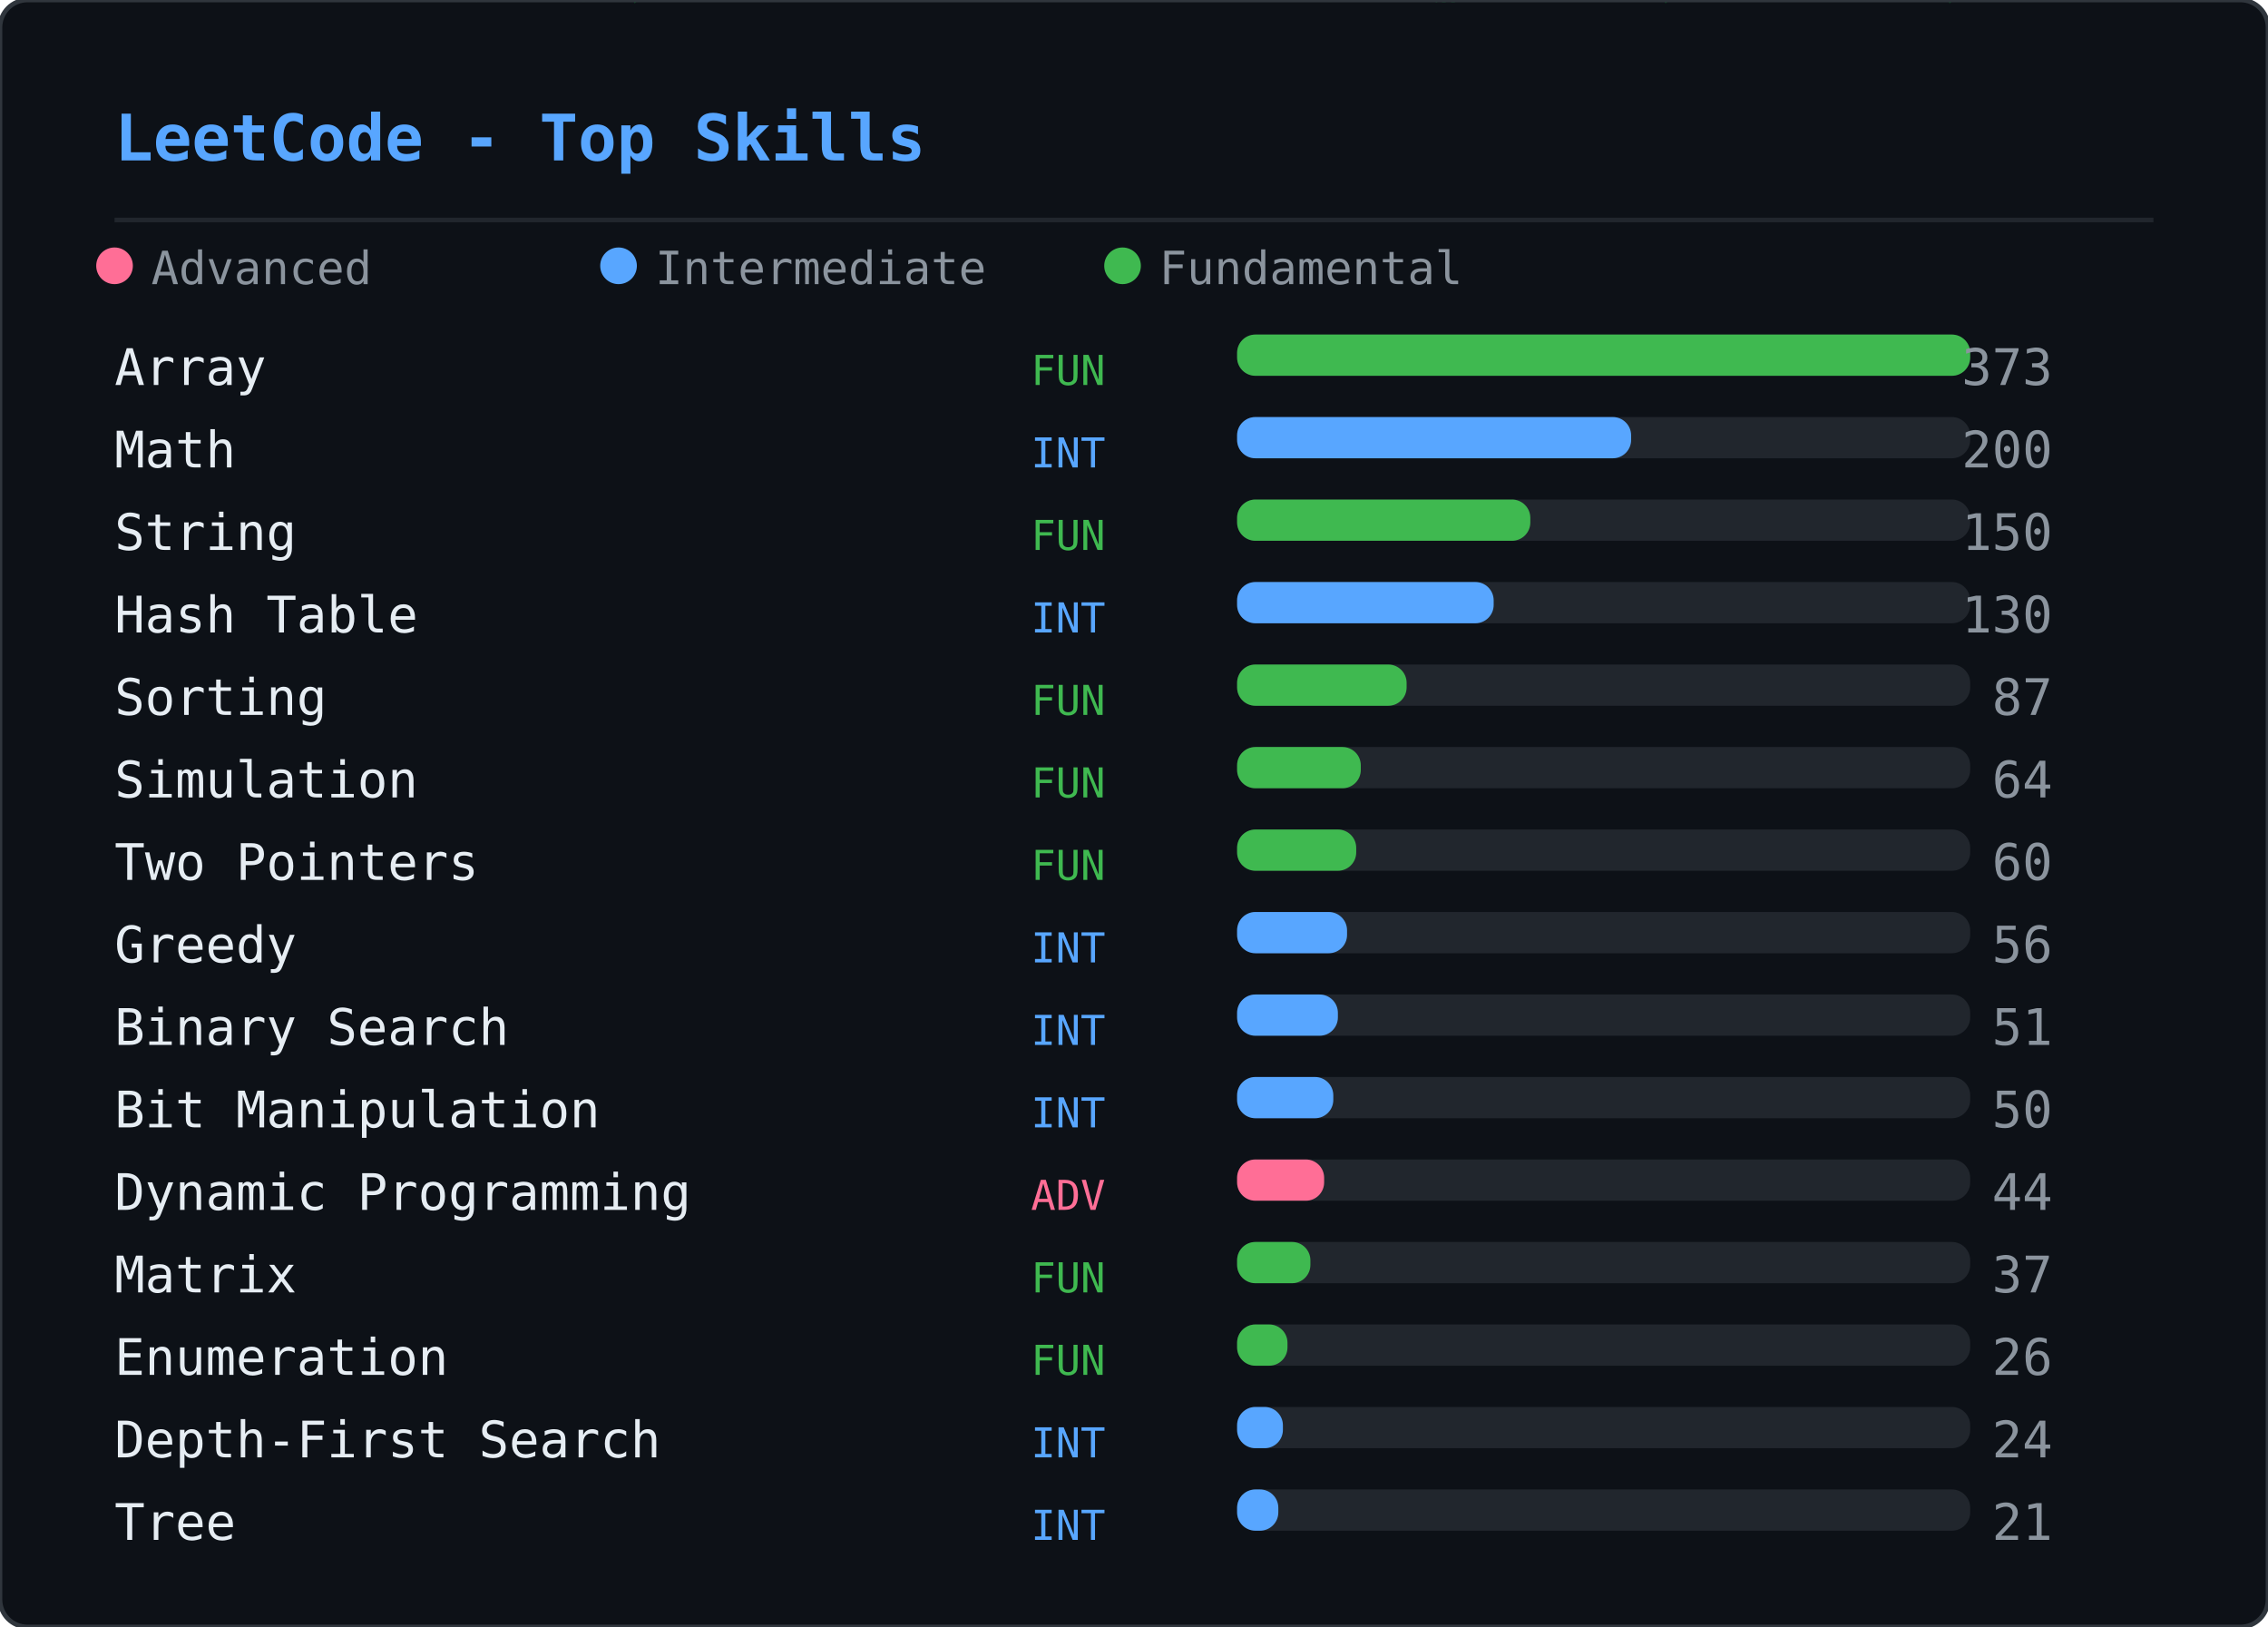
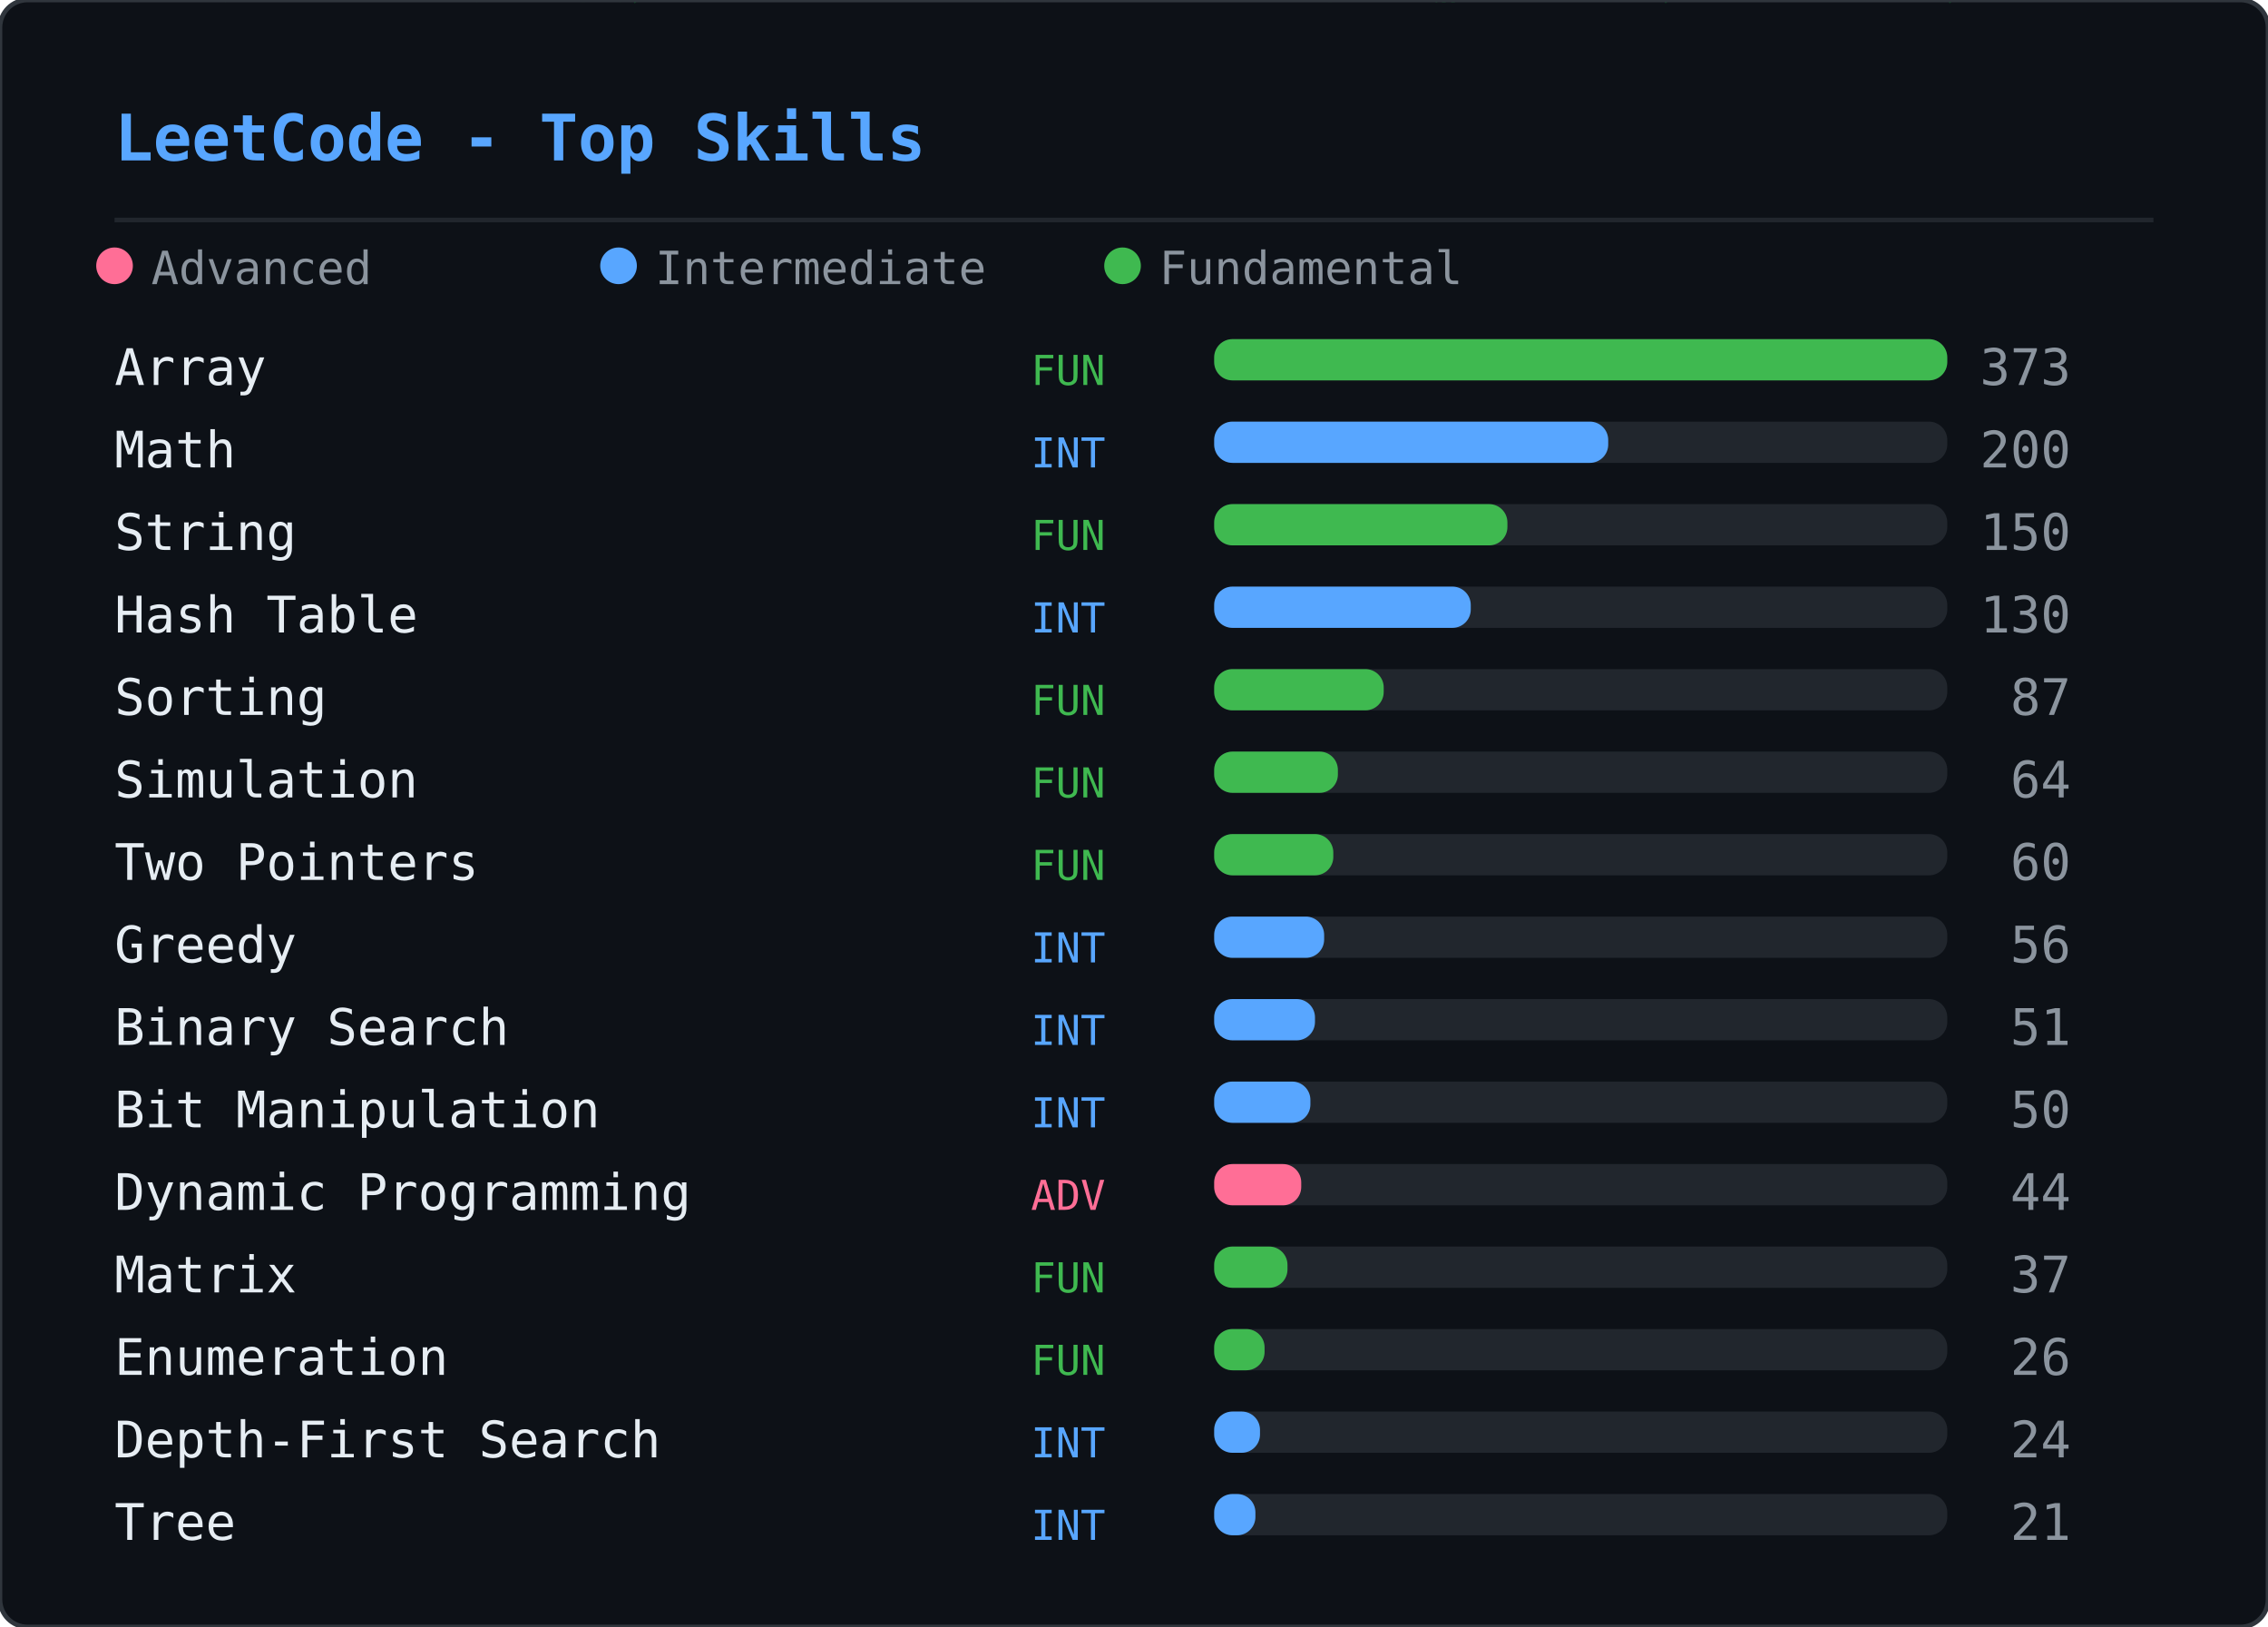
<svg xmlns="http://www.w3.org/2000/svg" width="495" height="355" viewBox="0 0 495 355">
  <defs>
    <clipPath id="lcsk-clip">
      <rect width="495" height="355" rx="6" />
    </clipPath>
  </defs>
  <rect width="495" height="355" rx="6" fill="#0d1117" />
  <g clip-path="url(#lcsk-clip)">
    <g opacity="0.22">
      <style>@keyframes lcsk0{from{transform:translateY(-60px)}to{transform:translateY(369px)}}@keyframes lcsk1{from{transform:translateY(-46px)}to{transform:translateY(369px)}}@keyframes lcsk2{from{transform:translateY(-46px)}to{transform:translateY(369px)}}@keyframes lcsk3{from{transform:translateY(-46px)}to{transform:translateY(369px)}}@keyframes lcsk4{from{transform:translateY(-46px)}to{transform:translateY(369px)}}@keyframes lcsk5{from{transform:translateY(-46px)}to{transform:translateY(369px)}}@keyframes lcsk6{from{transform:translateY(-46px)}to{transform:translateY(369px)}}@keyframes lcsk7{from{transform:translateY(-46px)}to{transform:translateY(369px)}}@keyframes lcsk8{from{transform:translateY(-46px)}to{transform:translateY(369px)}}@keyframes lcsk9{from{transform:translateY(-46px)}to{transform:translateY(369px)}}@keyframes lcsk10{from{transform:translateY(-46px)}to{transform:translateY(369px)}}@keyframes lcsk11{from{transform:translateY(-46px)}to{transform:translateY(369px)}}@keyframes lcsk12{from{transform:translateY(-46px)}to{transform:translateY(369px)}}@keyframes lcsk13{from{transform:translateY(-46px)}to{transform:translateY(369px)}}@keyframes lcsk14{from{transform:translateY(-46px)}to{transform:translateY(369px)}}@keyframes lcsk15{from{transform:translateY(-46px)}to{transform:translateY(369px)}}@keyframes lcsk16{from{transform:translateY(-46px)}to{transform:translateY(369px)}}@keyframes lcsk17{from{transform:translateY(-46px)}to{transform:translateY(369px)}}@keyframes lcsk18{from{transform:translateY(-46px)}to{transform:translateY(369px)}}@keyframes lcsk19{from{transform:translateY(-46px)}to{transform:translateY(369px)}}@keyframes lcsk20{from{transform:translateY(-46px)}to{transform:translateY(369px)}}@keyframes lcsk21{from{transform:translateY(-46px)}to{transform:translateY(369px)}}@keyframes lcsk22{from{transform:translateY(-46px)}to{transform:translateY(369px)}}@keyframes lcsk23{from{transform:translateY(-46px)}to{transform:translateY(369px)}}@keyframes lcsk24{from{transform:translateY(-46px)}to{transform:translateY(369px)}}@keyframes lcsk25{from{transform:translateY(-46px)}to{transform:translateY(369px)}}@keyframes lcsk26{from{transform:translateY(-46px)}to{transform:translateY(369px)}}@keyframes lcsk27{from{transform:translateY(-46px)}to{transform:translateY(369px)}}@keyframes lcsk28{from{transform:translateY(-46px)}to{transform:translateY(369px)}}@keyframes lcsk29{from{transform:translateY(-46px)}to{transform:translateY(369px)}}@keyframes lcsk30{from{transform:translateY(-46px)}to{transform:translateY(369px)}}@keyframes lcsk31{from{transform:translateY(-46px)}to{transform:translateY(369px)}}@keyframes lcsk32{from{transform:translateY(-46px)}to{transform:translateY(369px)}}@keyframes lcsk33{from{transform:translateY(-46px)}to{transform:translateY(369px)}}@keyframes lcsk34{from{transform:translateY(-46px)}to{transform:translateY(369px)}}@keyframes lcsk35{from{transform:translateY(-46px)}to{transform:translateY(369px)}}@keyframes lcsk36{from{transform:translateY(-46px)}to{transform:translateY(369px)}}@keyframes lcsk37{from{transform:translateY(-46px)}to{transform:translateY(369px)}}</style>
      <g style="animation:lcsk0 2.77s linear infinite;animation-delay:-0.65s">
        <text x="362" y="0" font-family="monospace" font-size="12" fill="#00ff41">ﾀ</text>
        <text x="362" y="-14" font-family="monospace" font-size="12" fill="#00ff41" opacity="0.80">ｫ</text>
        <text x="362" y="-28" font-family="monospace" font-size="12" fill="#00ff41" opacity="0.60">ﾐ</text>
        <text x="362" y="-42" font-family="monospace" font-size="12" fill="#00ff41" opacity="0.40">ﾗ</text>
        <text x="362" y="-56" font-family="monospace" font-size="12" fill="#00ff41" opacity="0.20">ﾊ</text>
      </g>
      <g style="animation:lcsk1 3.03s linear infinite;animation-delay:-0.19s">
        <text x="423" y="0" font-family="monospace" font-size="12" fill="#00ff41">8</text>
        <text x="423" y="-14" font-family="monospace" font-size="12" fill="#00ff41" opacity="0.75">ﾂ</text>
        <text x="423" y="-28" font-family="monospace" font-size="12" fill="#00ff41" opacity="0.50">ｩ</text>
        <text x="423" y="-42" font-family="monospace" font-size="12" fill="#00ff41" opacity="0.25">ﾆ</text>
      </g>
      <g style="animation:lcsk2 2.60s linear infinite;animation-delay:-1.40s">
        <text x="217" y="0" font-family="monospace" font-size="12" fill="#00ff41">ﾇ</text>
        <text x="217" y="-14" font-family="monospace" font-size="12" fill="#00ff41" opacity="0.75">ｴ</text>
        <text x="217" y="-28" font-family="monospace" font-size="12" fill="#00ff41" opacity="0.50">ﾜ</text>
        <text x="217" y="-42" font-family="monospace" font-size="12" fill="#00ff41" opacity="0.25">ｲ</text>
      </g>
      <g style="animation:lcsk3 2.14s linear infinite;animation-delay:-0.61s">
        <text x="14" y="0" font-family="monospace" font-size="12" fill="#00ff41">3</text>
        <text x="14" y="-14" font-family="monospace" font-size="12" fill="#00ff41" opacity="0.75">ﾙ</text>
        <text x="14" y="-28" font-family="monospace" font-size="12" fill="#00ff41" opacity="0.50">ｽ</text>
        <text x="14" y="-42" font-family="monospace" font-size="12" fill="#00ff41" opacity="0.25">ｭ</text>
      </g>
      <g style="animation:lcsk4 1.54s linear infinite;animation-delay:-0.37s">
        <text x="47" y="0" font-family="monospace" font-size="12" fill="#00ff41">ｳ</text>
        <text x="47" y="-14" font-family="monospace" font-size="12" fill="#00ff41" opacity="0.75">ｧ</text>
        <text x="47" y="-28" font-family="monospace" font-size="12" fill="#00ff41" opacity="0.50">0</text>
        <text x="47" y="-42" font-family="monospace" font-size="12" fill="#00ff41" opacity="0.25">ﾔ</text>
      </g>
      <g style="animation:lcsk5 2.11s linear infinite;animation-delay:-0.39s">
        <text x="173" y="0" font-family="monospace" font-size="12" fill="#00ff41">ﾐ</text>
        <text x="173" y="-14" font-family="monospace" font-size="12" fill="#00ff41" opacity="0.75">ｸ</text>
        <text x="173" y="-28" font-family="monospace" font-size="12" fill="#00ff41" opacity="0.50">9</text>
        <text x="173" y="-42" font-family="monospace" font-size="12" fill="#00ff41" opacity="0.25">ｺ</text>
      </g>
      <g style="animation:lcsk6 2.92s linear infinite;animation-delay:-1.77s">
        <text x="287" y="0" font-family="monospace" font-size="12" fill="#00ff41">ｲ</text>
        <text x="287" y="-14" font-family="monospace" font-size="12" fill="#00ff41" opacity="0.75">ﾓ</text>
        <text x="287" y="-28" font-family="monospace" font-size="12" fill="#00ff41" opacity="0.50">ﾘ</text>
        <text x="287" y="-42" font-family="monospace" font-size="12" fill="#00ff41" opacity="0.25">ｴ</text>
      </g>
      <g style="animation:lcsk7 2.03s linear infinite;animation-delay:-0.61s">
        <text x="385" y="0" font-family="monospace" font-size="12" fill="#00ff41">ﾇ</text>
        <text x="385" y="-14" font-family="monospace" font-size="12" fill="#00ff41" opacity="0.75">ﾜ</text>
        <text x="385" y="-28" font-family="monospace" font-size="12" fill="#00ff41" opacity="0.50">ｺ</text>
        <text x="385" y="-42" font-family="monospace" font-size="12" fill="#00ff41" opacity="0.25">ﾙ</text>
      </g>
      <g style="animation:lcsk8 2.02s linear infinite;animation-delay:-1.54s">
        <text x="125" y="0" font-family="monospace" font-size="12" fill="#00ff41">ｺ</text>
        <text x="125" y="-14" font-family="monospace" font-size="12" fill="#00ff41" opacity="0.75">ｴ</text>
        <text x="125" y="-28" font-family="monospace" font-size="12" fill="#00ff41" opacity="0.50">ｨ</text>
        <text x="125" y="-42" font-family="monospace" font-size="12" fill="#00ff41" opacity="0.25">ｧ</text>
      </g>
      <g style="animation:lcsk9 2.15s linear infinite;animation-delay:-1.54s">
        <text x="463" y="0" font-family="monospace" font-size="12" fill="#00ff41">ﾅ</text>
        <text x="463" y="-14" font-family="monospace" font-size="12" fill="#00ff41" opacity="0.75">ﾂ</text>
        <text x="463" y="-28" font-family="monospace" font-size="12" fill="#00ff41" opacity="0.50">ﾗ</text>
        <text x="463" y="-42" font-family="monospace" font-size="12" fill="#00ff41" opacity="0.25">ｭ</text>
      </g>
      <g style="animation:lcsk10 2.43s linear infinite;animation-delay:-1.73s">
        <text x="269" y="0" font-family="monospace" font-size="12" fill="#00ff41">ﾖ</text>
        <text x="269" y="-14" font-family="monospace" font-size="12" fill="#00ff41" opacity="0.75">ｾ</text>
        <text x="269" y="-28" font-family="monospace" font-size="12" fill="#00ff41" opacity="0.50">ﾔ</text>
        <text x="269" y="-42" font-family="monospace" font-size="12" fill="#00ff41" opacity="0.25">ｹ</text>
      </g>
      <g style="animation:lcsk11 1.86s linear infinite;animation-delay:-0.47s">
        <text x="358" y="0" font-family="monospace" font-size="12" fill="#00ff41">ﾒ</text>
        <text x="358" y="-14" font-family="monospace" font-size="12" fill="#00ff41" opacity="0.75">ﾔ</text>
        <text x="358" y="-28" font-family="monospace" font-size="12" fill="#00ff41" opacity="0.50">ﾈ</text>
        <text x="358" y="-42" font-family="monospace" font-size="12" fill="#00ff41" opacity="0.25">ﾘ</text>
      </g>
      <g style="animation:lcsk12 2.24s linear infinite;animation-delay:-0.87s">
        <text x="407" y="0" font-family="monospace" font-size="12" fill="#00ff41">ﾆ</text>
        <text x="407" y="-14" font-family="monospace" font-size="12" fill="#00ff41" opacity="0.75">ﾇ</text>
        <text x="407" y="-28" font-family="monospace" font-size="12" fill="#00ff41" opacity="0.50">ﾃ</text>
        <text x="407" y="-42" font-family="monospace" font-size="12" fill="#00ff41" opacity="0.25">ｻ</text>
      </g>
      <g style="animation:lcsk13 2.06s linear infinite;animation-delay:-1.41s">
        <text x="255" y="0" font-family="monospace" font-size="12" fill="#00ff41">8</text>
        <text x="255" y="-14" font-family="monospace" font-size="12" fill="#00ff41" opacity="0.75">ﾁ</text>
        <text x="255" y="-28" font-family="monospace" font-size="12" fill="#00ff41" opacity="0.50">ﾃ</text>
        <text x="255" y="-42" font-family="monospace" font-size="12" fill="#00ff41" opacity="0.25">ｷ</text>
      </g>
      <g style="animation:lcsk14 3.19s linear infinite;animation-delay:-1.36s">
        <text x="145" y="0" font-family="monospace" font-size="12" fill="#00ff41">ﾁ</text>
        <text x="145" y="-14" font-family="monospace" font-size="12" fill="#00ff41" opacity="0.75">ﾚ</text>
        <text x="145" y="-28" font-family="monospace" font-size="12" fill="#00ff41" opacity="0.50">ﾙ</text>
        <text x="145" y="-42" font-family="monospace" font-size="12" fill="#00ff41" opacity="0.25">ｦ</text>
      </g>
      <g style="animation:lcsk15 1.85s linear infinite;animation-delay:-1.22s">
        <text x="85" y="0" font-family="monospace" font-size="12" fill="#00ff41">ｴ</text>
        <text x="85" y="-14" font-family="monospace" font-size="12" fill="#00ff41" opacity="0.75">ｽ</text>
        <text x="85" y="-28" font-family="monospace" font-size="12" fill="#00ff41" opacity="0.50">3</text>
        <text x="85" y="-42" font-family="monospace" font-size="12" fill="#00ff41" opacity="0.25">ﾒ</text>
      </g>
      <g style="animation:lcsk16 2.55s linear infinite;animation-delay:-1.41s">
        <text x="136" y="0" font-family="monospace" font-size="12" fill="#00ff41">ﾅ</text>
        <text x="136" y="-14" font-family="monospace" font-size="12" fill="#00ff41" opacity="0.75">ｧ</text>
        <text x="136" y="-28" font-family="monospace" font-size="12" fill="#00ff41" opacity="0.50">ﾜ</text>
        <text x="136" y="-42" font-family="monospace" font-size="12" fill="#00ff41" opacity="0.25">ﾋ</text>
      </g>
      <g style="animation:lcsk17 2.36s linear infinite;animation-delay:-0.37s">
        <text x="100" y="0" font-family="monospace" font-size="12" fill="#00ff41">5</text>
        <text x="100" y="-14" font-family="monospace" font-size="12" fill="#00ff41" opacity="0.75">ﾌ</text>
        <text x="100" y="-28" font-family="monospace" font-size="12" fill="#00ff41" opacity="0.50">ﾄ</text>
        <text x="100" y="-42" font-family="monospace" font-size="12" fill="#00ff41" opacity="0.25">1</text>
      </g>
      <g style="animation:lcsk18 1.92s linear infinite;animation-delay:-0.21s">
        <text x="276" y="0" font-family="monospace" font-size="12" fill="#00ff41">ﾇ</text>
        <text x="276" y="-14" font-family="monospace" font-size="12" fill="#00ff41" opacity="0.75">ﾅ</text>
        <text x="276" y="-28" font-family="monospace" font-size="12" fill="#00ff41" opacity="0.50">ﾉ</text>
        <text x="276" y="-42" font-family="monospace" font-size="12" fill="#00ff41" opacity="0.25">ﾃ</text>
      </g>
      <g style="animation:lcsk19 2.31s linear infinite;animation-delay:-0.79s">
        <text x="167" y="0" font-family="monospace" font-size="12" fill="#00ff41">6</text>
        <text x="167" y="-14" font-family="monospace" font-size="12" fill="#00ff41" opacity="0.75">ﾆ</text>
        <text x="167" y="-28" font-family="monospace" font-size="12" fill="#00ff41" opacity="0.50">3</text>
        <text x="167" y="-42" font-family="monospace" font-size="12" fill="#00ff41" opacity="0.25">ﾚ</text>
      </g>
      <g style="animation:lcsk20 2.45s linear infinite;animation-delay:-1.95s">
        <text x="21" y="0" font-family="monospace" font-size="12" fill="#00ff41">ﾕ</text>
        <text x="21" y="-14" font-family="monospace" font-size="12" fill="#00ff41" opacity="0.75">ｨ</text>
        <text x="21" y="-28" font-family="monospace" font-size="12" fill="#00ff41" opacity="0.50">ｹ</text>
        <text x="21" y="-42" font-family="monospace" font-size="12" fill="#00ff41" opacity="0.25">ﾀ</text>
      </g>
      <g style="animation:lcsk21 1.91s linear infinite;animation-delay:-1.75s">
        <text x="102" y="0" font-family="monospace" font-size="12" fill="#00ff41">ｹ</text>
        <text x="102" y="-14" font-family="monospace" font-size="12" fill="#00ff41" opacity="0.75">ﾂ</text>
        <text x="102" y="-28" font-family="monospace" font-size="12" fill="#00ff41" opacity="0.50">ﾘ</text>
        <text x="102" y="-42" font-family="monospace" font-size="12" fill="#00ff41" opacity="0.25">ﾒ</text>
      </g>
      <g style="animation:lcsk22 2.05s linear infinite;animation-delay:-1.56s">
        <text x="155" y="0" font-family="monospace" font-size="12" fill="#00ff41">ﾄ</text>
        <text x="155" y="-14" font-family="monospace" font-size="12" fill="#00ff41" opacity="0.75">ﾅ</text>
        <text x="155" y="-28" font-family="monospace" font-size="12" fill="#00ff41" opacity="0.50">ﾕ</text>
        <text x="155" y="-42" font-family="monospace" font-size="12" fill="#00ff41" opacity="0.25">ﾙ</text>
      </g>
      <g style="animation:lcsk23 2.61s linear infinite;animation-delay:-0.75s">
        <text x="217" y="0" font-family="monospace" font-size="12" fill="#00ff41">ｳ</text>
        <text x="217" y="-14" font-family="monospace" font-size="12" fill="#00ff41" opacity="0.75">ﾋ</text>
        <text x="217" y="-28" font-family="monospace" font-size="12" fill="#00ff41" opacity="0.50">ｳ</text>
        <text x="217" y="-42" font-family="monospace" font-size="12" fill="#00ff41" opacity="0.25">3</text>
      </g>
      <g style="animation:lcsk24 2.91s linear infinite;animation-delay:-0.50s">
        <text x="64" y="0" font-family="monospace" font-size="12" fill="#00ff41">ﾎ</text>
        <text x="64" y="-14" font-family="monospace" font-size="12" fill="#00ff41" opacity="0.75">ﾋ</text>
        <text x="64" y="-28" font-family="monospace" font-size="12" fill="#00ff41" opacity="0.50">ｺ</text>
        <text x="64" y="-42" font-family="monospace" font-size="12" fill="#00ff41" opacity="0.25">ﾓ</text>
      </g>
      <g style="animation:lcsk25 3.02s linear infinite;animation-delay:-1.02s">
        <text x="137" y="0" font-family="monospace" font-size="12" fill="#00ff41">ﾀ</text>
        <text x="137" y="-14" font-family="monospace" font-size="12" fill="#00ff41" opacity="0.75">0</text>
        <text x="137" y="-28" font-family="monospace" font-size="12" fill="#00ff41" opacity="0.50">ｽ</text>
        <text x="137" y="-42" font-family="monospace" font-size="12" fill="#00ff41" opacity="0.25">ﾉ</text>
      </g>
      <g style="animation:lcsk26 2.00s linear infinite;animation-delay:-0.12s">
        <text x="424" y="0" font-family="monospace" font-size="12" fill="#00ff41">ﾀ</text>
        <text x="424" y="-14" font-family="monospace" font-size="12" fill="#00ff41" opacity="0.75">ｫ</text>
        <text x="424" y="-28" font-family="monospace" font-size="12" fill="#00ff41" opacity="0.50">ﾐ</text>
        <text x="424" y="-42" font-family="monospace" font-size="12" fill="#00ff41" opacity="0.25">5</text>
      </g>
      <g style="animation:lcsk27 2.38s linear infinite;animation-delay:-0.78s">
        <text x="314" y="0" font-family="monospace" font-size="12" fill="#00ff41">ﾈ</text>
        <text x="314" y="-14" font-family="monospace" font-size="12" fill="#00ff41" opacity="0.75">ﾘ</text>
        <text x="314" y="-28" font-family="monospace" font-size="12" fill="#00ff41" opacity="0.50">ﾉ</text>
        <text x="314" y="-42" font-family="monospace" font-size="12" fill="#00ff41" opacity="0.25">ﾄ</text>
      </g>
      <g style="animation:lcsk28 2.08s linear infinite;animation-delay:-0.29s">
        <text x="235" y="0" font-family="monospace" font-size="12" fill="#00ff41">ｿ</text>
        <text x="235" y="-14" font-family="monospace" font-size="12" fill="#00ff41" opacity="0.75">ｭ</text>
        <text x="235" y="-28" font-family="monospace" font-size="12" fill="#00ff41" opacity="0.50">ﾖ</text>
        <text x="235" y="-42" font-family="monospace" font-size="12" fill="#00ff41" opacity="0.25">ﾊ</text>
      </g>
      <g style="animation:lcsk29 3.10s linear infinite;animation-delay:-1.80s">
        <text x="311" y="0" font-family="monospace" font-size="12" fill="#00ff41">ｩ</text>
        <text x="311" y="-14" font-family="monospace" font-size="12" fill="#00ff41" opacity="0.75">ﾔ</text>
        <text x="311" y="-28" font-family="monospace" font-size="12" fill="#00ff41" opacity="0.50">ﾇ</text>
        <text x="311" y="-42" font-family="monospace" font-size="12" fill="#00ff41" opacity="0.25">ﾖ</text>
      </g>
      <g style="animation:lcsk30 3.12s linear infinite;animation-delay:-2.49s">
        <text x="230" y="0" font-family="monospace" font-size="12" fill="#00ff41">ﾑ</text>
        <text x="230" y="-14" font-family="monospace" font-size="12" fill="#00ff41" opacity="0.75">0</text>
        <text x="230" y="-28" font-family="monospace" font-size="12" fill="#00ff41" opacity="0.50">ﾌ</text>
        <text x="230" y="-42" font-family="monospace" font-size="12" fill="#00ff41" opacity="0.25">9</text>
      </g>
      <g style="animation:lcsk31 1.70s linear infinite;animation-delay:-0.25s">
        <text x="312" y="0" font-family="monospace" font-size="12" fill="#00ff41">ﾈ</text>
        <text x="312" y="-14" font-family="monospace" font-size="12" fill="#00ff41" opacity="0.75">ｺ</text>
        <text x="312" y="-28" font-family="monospace" font-size="12" fill="#00ff41" opacity="0.50">ｴ</text>
        <text x="312" y="-42" font-family="monospace" font-size="12" fill="#00ff41" opacity="0.25">0</text>
      </g>
      <g style="animation:lcsk32 2.69s linear infinite;animation-delay:-1.61s">
        <text x="124" y="0" font-family="monospace" font-size="12" fill="#00ff41">ｲ</text>
        <text x="124" y="-14" font-family="monospace" font-size="12" fill="#00ff41" opacity="0.75">ｦ</text>
        <text x="124" y="-28" font-family="monospace" font-size="12" fill="#00ff41" opacity="0.50">0</text>
        <text x="124" y="-42" font-family="monospace" font-size="12" fill="#00ff41" opacity="0.25">0</text>
      </g>
      <g style="animation:lcsk33 1.89s linear infinite;animation-delay:-1.08s">
        <text x="121" y="0" font-family="monospace" font-size="12" fill="#00ff41">ﾍ</text>
        <text x="121" y="-14" font-family="monospace" font-size="12" fill="#00ff41" opacity="0.75">ｽ</text>
        <text x="121" y="-28" font-family="monospace" font-size="12" fill="#00ff41" opacity="0.50">ｿ</text>
        <text x="121" y="-42" font-family="monospace" font-size="12" fill="#00ff41" opacity="0.25">2</text>
      </g>
      <g style="animation:lcsk34 1.57s linear infinite;animation-delay:-0.44s">
        <text x="167" y="0" font-family="monospace" font-size="12" fill="#00ff41">ﾙ</text>
        <text x="167" y="-14" font-family="monospace" font-size="12" fill="#00ff41" opacity="0.75">1</text>
        <text x="167" y="-28" font-family="monospace" font-size="12" fill="#00ff41" opacity="0.50">ｫ</text>
        <text x="167" y="-42" font-family="monospace" font-size="12" fill="#00ff41" opacity="0.25">1</text>
      </g>
      <g style="animation:lcsk35 1.79s linear infinite;animation-delay:-1.22s">
        <text x="53" y="0" font-family="monospace" font-size="12" fill="#00ff41">ﾍ</text>
        <text x="53" y="-14" font-family="monospace" font-size="12" fill="#00ff41" opacity="0.75">5</text>
        <text x="53" y="-28" font-family="monospace" font-size="12" fill="#00ff41" opacity="0.50">ﾖ</text>
        <text x="53" y="-42" font-family="monospace" font-size="12" fill="#00ff41" opacity="0.25">ｱ</text>
      </g>
      <g style="animation:lcsk36 2.71s linear infinite;animation-delay:-2.59s">
        <text x="215" y="0" font-family="monospace" font-size="12" fill="#00ff41">ﾏ</text>
        <text x="215" y="-14" font-family="monospace" font-size="12" fill="#00ff41" opacity="0.75">ｳ</text>
        <text x="215" y="-28" font-family="monospace" font-size="12" fill="#00ff41" opacity="0.50">ｱ</text>
        <text x="215" y="-42" font-family="monospace" font-size="12" fill="#00ff41" opacity="0.25">ｳ</text>
      </g>
      <g style="animation:lcsk37 2.02s linear infinite;animation-delay:-1.10s">
        <text x="133" y="0" font-family="monospace" font-size="12" fill="#00ff41">ｳ</text>
        <text x="133" y="-14" font-family="monospace" font-size="12" fill="#00ff41" opacity="0.75">ｪ</text>
        <text x="133" y="-28" font-family="monospace" font-size="12" fill="#00ff41" opacity="0.50">ﾎ</text>
        <text x="133" y="-42" font-family="monospace" font-size="12" fill="#00ff41" opacity="0.25">ﾈ</text>
      </g>
    </g>
  </g>
  <rect width="495" height="355" rx="6" fill="none" stroke="#30363d" stroke-width="1" />
  <text x="25" y="35" font-family="monospace" font-size="14" font-weight="600" fill="#58a6ff">LeetCode - Top Skills</text>
  <line x1="25" y1="48" x2="470" y2="48" stroke="#21262d" stroke-width="1" />
  <circle cx="25" cy="58" r="4" fill="#ff6e96" />
  <text x="33" y="62" font-family="monospace" font-size="10" fill="#8b949e">Advanced</text>
  <circle cx="135" cy="58" r="4" fill="#58a6ff" />
  <text x="143" y="62" font-family="monospace" font-size="10" fill="#8b949e">Intermediate</text>
  <circle cx="245" cy="58" r="4" fill="#3fb950" />
  <text x="253" y="62" font-family="monospace" font-size="10" fill="#8b949e">Fundamental</text>
  <text x="25" y="84" font-family="monospace" font-size="11" fill="#e6edf3">Array</text>
  <text x="225" y="84" font-family="monospace" font-size="9" fill="#3fb950">FUN</text>
-   <rect x="270" y="73" width="160" height="9" rx="4" fill="#21262d" />
-   <rect x="270" y="73" width="160" height="9" rx="4" fill="#3fb950" />
-   <text x="448" y="84" text-anchor="end" font-family="monospace" font-size="11" fill="#8b949e">373</text>
+   <rect x="265" y="74" width="160" height="9" rx="4" fill="#21262d" />
+   <rect x="265" y="74" width="160" height="9" rx="4" fill="#3fb950" />
+   <text x="452" y="84" text-anchor="end" font-family="monospace" font-size="11" fill="#8b949e">373</text>
  <text x="25" y="102" font-family="monospace" font-size="11" fill="#e6edf3">Math</text>
  <text x="225" y="102" font-family="monospace" font-size="9" fill="#58a6ff">INT</text>
-   <rect x="270" y="91" width="160" height="9" rx="4" fill="#21262d" />
-   <rect x="270" y="91" width="86" height="9" rx="4" fill="#58a6ff" />
-   <text x="448" y="102" text-anchor="end" font-family="monospace" font-size="11" fill="#8b949e">200</text>
+   <rect x="265" y="92" width="160" height="9" rx="4" fill="#21262d" />
+   <rect x="265" y="92" width="86" height="9" rx="4" fill="#58a6ff" />
+   <text x="452" y="102" text-anchor="end" font-family="monospace" font-size="11" fill="#8b949e">200</text>
  <text x="25" y="120" font-family="monospace" font-size="11" fill="#e6edf3">String</text>
  <text x="225" y="120" font-family="monospace" font-size="9" fill="#3fb950">FUN</text>
-   <rect x="270" y="109" width="160" height="9" rx="4" fill="#21262d" />
-   <rect x="270" y="109" width="64" height="9" rx="4" fill="#3fb950" />
-   <text x="448" y="120" text-anchor="end" font-family="monospace" font-size="11" fill="#8b949e">150</text>
+   <rect x="265" y="110" width="160" height="9" rx="4" fill="#21262d" />
+   <rect x="265" y="110" width="64" height="9" rx="4" fill="#3fb950" />
+   <text x="452" y="120" text-anchor="end" font-family="monospace" font-size="11" fill="#8b949e">150</text>
  <text x="25" y="138" font-family="monospace" font-size="11" fill="#e6edf3">Hash Table</text>
  <text x="225" y="138" font-family="monospace" font-size="9" fill="#58a6ff">INT</text>
-   <rect x="270" y="127" width="160" height="9" rx="4" fill="#21262d" />
-   <rect x="270" y="127" width="56" height="9" rx="4" fill="#58a6ff" />
-   <text x="448" y="138" text-anchor="end" font-family="monospace" font-size="11" fill="#8b949e">130</text>
+   <rect x="265" y="128" width="160" height="9" rx="4" fill="#21262d" />
+   <rect x="265" y="128" width="56" height="9" rx="4" fill="#58a6ff" />
+   <text x="452" y="138" text-anchor="end" font-family="monospace" font-size="11" fill="#8b949e">130</text>
  <text x="25" y="156" font-family="monospace" font-size="11" fill="#e6edf3">Sorting</text>
  <text x="225" y="156" font-family="monospace" font-size="9" fill="#3fb950">FUN</text>
-   <rect x="270" y="145" width="160" height="9" rx="4" fill="#21262d" />
-   <rect x="270" y="145" width="37" height="9" rx="4" fill="#3fb950" />
-   <text x="448" y="156" text-anchor="end" font-family="monospace" font-size="11" fill="#8b949e">87</text>
+   <rect x="265" y="146" width="160" height="9" rx="4" fill="#21262d" />
+   <rect x="265" y="146" width="37" height="9" rx="4" fill="#3fb950" />
+   <text x="452" y="156" text-anchor="end" font-family="monospace" font-size="11" fill="#8b949e">87</text>
  <text x="25" y="174" font-family="monospace" font-size="11" fill="#e6edf3">Simulation</text>
  <text x="225" y="174" font-family="monospace" font-size="9" fill="#3fb950">FUN</text>
-   <rect x="270" y="163" width="160" height="9" rx="4" fill="#21262d" />
-   <rect x="270" y="163" width="27" height="9" rx="4" fill="#3fb950" />
-   <text x="448" y="174" text-anchor="end" font-family="monospace" font-size="11" fill="#8b949e">64</text>
+   <rect x="265" y="164" width="160" height="9" rx="4" fill="#21262d" />
+   <rect x="265" y="164" width="27" height="9" rx="4" fill="#3fb950" />
+   <text x="452" y="174" text-anchor="end" font-family="monospace" font-size="11" fill="#8b949e">64</text>
  <text x="25" y="192" font-family="monospace" font-size="11" fill="#e6edf3">Two Pointers</text>
  <text x="225" y="192" font-family="monospace" font-size="9" fill="#3fb950">FUN</text>
-   <rect x="270" y="181" width="160" height="9" rx="4" fill="#21262d" />
-   <rect x="270" y="181" width="26" height="9" rx="4" fill="#3fb950" />
-   <text x="448" y="192" text-anchor="end" font-family="monospace" font-size="11" fill="#8b949e">60</text>
+   <rect x="265" y="182" width="160" height="9" rx="4" fill="#21262d" />
+   <rect x="265" y="182" width="26" height="9" rx="4" fill="#3fb950" />
+   <text x="452" y="192" text-anchor="end" font-family="monospace" font-size="11" fill="#8b949e">60</text>
  <text x="25" y="210" font-family="monospace" font-size="11" fill="#e6edf3">Greedy</text>
  <text x="225" y="210" font-family="monospace" font-size="9" fill="#58a6ff">INT</text>
-   <rect x="270" y="199" width="160" height="9" rx="4" fill="#21262d" />
-   <rect x="270" y="199" width="24" height="9" rx="4" fill="#58a6ff" />
-   <text x="448" y="210" text-anchor="end" font-family="monospace" font-size="11" fill="#8b949e">56</text>
+   <rect x="265" y="200" width="160" height="9" rx="4" fill="#21262d" />
+   <rect x="265" y="200" width="24" height="9" rx="4" fill="#58a6ff" />
+   <text x="452" y="210" text-anchor="end" font-family="monospace" font-size="11" fill="#8b949e">56</text>
  <text x="25" y="228" font-family="monospace" font-size="11" fill="#e6edf3">Binary Search</text>
  <text x="225" y="228" font-family="monospace" font-size="9" fill="#58a6ff">INT</text>
-   <rect x="270" y="217" width="160" height="9" rx="4" fill="#21262d" />
-   <rect x="270" y="217" width="22" height="9" rx="4" fill="#58a6ff" />
-   <text x="448" y="228" text-anchor="end" font-family="monospace" font-size="11" fill="#8b949e">51</text>
+   <rect x="265" y="218" width="160" height="9" rx="4" fill="#21262d" />
+   <rect x="265" y="218" width="22" height="9" rx="4" fill="#58a6ff" />
+   <text x="452" y="228" text-anchor="end" font-family="monospace" font-size="11" fill="#8b949e">51</text>
  <text x="25" y="246" font-family="monospace" font-size="11" fill="#e6edf3">Bit Manipulation</text>
  <text x="225" y="246" font-family="monospace" font-size="9" fill="#58a6ff">INT</text>
-   <rect x="270" y="235" width="160" height="9" rx="4" fill="#21262d" />
-   <rect x="270" y="235" width="21" height="9" rx="4" fill="#58a6ff" />
-   <text x="448" y="246" text-anchor="end" font-family="monospace" font-size="11" fill="#8b949e">50</text>
+   <rect x="265" y="236" width="160" height="9" rx="4" fill="#21262d" />
+   <rect x="265" y="236" width="21" height="9" rx="4" fill="#58a6ff" />
+   <text x="452" y="246" text-anchor="end" font-family="monospace" font-size="11" fill="#8b949e">50</text>
  <text x="25" y="264" font-family="monospace" font-size="11" fill="#e6edf3">Dynamic Programming</text>
  <text x="225" y="264" font-family="monospace" font-size="9" fill="#ff6e96">ADV</text>
-   <rect x="270" y="253" width="160" height="9" rx="4" fill="#21262d" />
-   <rect x="270" y="253" width="19" height="9" rx="4" fill="#ff6e96" />
-   <text x="448" y="264" text-anchor="end" font-family="monospace" font-size="11" fill="#8b949e">44</text>
+   <rect x="265" y="254" width="160" height="9" rx="4" fill="#21262d" />
+   <rect x="265" y="254" width="19" height="9" rx="4" fill="#ff6e96" />
+   <text x="452" y="264" text-anchor="end" font-family="monospace" font-size="11" fill="#8b949e">44</text>
  <text x="25" y="282" font-family="monospace" font-size="11" fill="#e6edf3">Matrix</text>
  <text x="225" y="282" font-family="monospace" font-size="9" fill="#3fb950">FUN</text>
-   <rect x="270" y="271" width="160" height="9" rx="4" fill="#21262d" />
-   <rect x="270" y="271" width="16" height="9" rx="4" fill="#3fb950" />
-   <text x="448" y="282" text-anchor="end" font-family="monospace" font-size="11" fill="#8b949e">37</text>
+   <rect x="265" y="272" width="160" height="9" rx="4" fill="#21262d" />
+   <rect x="265" y="272" width="16" height="9" rx="4" fill="#3fb950" />
+   <text x="452" y="282" text-anchor="end" font-family="monospace" font-size="11" fill="#8b949e">37</text>
  <text x="25" y="300" font-family="monospace" font-size="11" fill="#e6edf3">Enumeration</text>
  <text x="225" y="300" font-family="monospace" font-size="9" fill="#3fb950">FUN</text>
-   <rect x="270" y="289" width="160" height="9" rx="4" fill="#21262d" />
-   <rect x="270" y="289" width="11" height="9" rx="4" fill="#3fb950" />
-   <text x="448" y="300" text-anchor="end" font-family="monospace" font-size="11" fill="#8b949e">26</text>
+   <rect x="265" y="290" width="160" height="9" rx="4" fill="#21262d" />
+   <rect x="265" y="290" width="11" height="9" rx="4" fill="#3fb950" />
+   <text x="452" y="300" text-anchor="end" font-family="monospace" font-size="11" fill="#8b949e">26</text>
  <text x="25" y="318" font-family="monospace" font-size="11" fill="#e6edf3">Depth-First Search</text>
  <text x="225" y="318" font-family="monospace" font-size="9" fill="#58a6ff">INT</text>
-   <rect x="270" y="307" width="160" height="9" rx="4" fill="#21262d" />
-   <rect x="270" y="307" width="10" height="9" rx="4" fill="#58a6ff" />
-   <text x="448" y="318" text-anchor="end" font-family="monospace" font-size="11" fill="#8b949e">24</text>
+   <rect x="265" y="308" width="160" height="9" rx="4" fill="#21262d" />
+   <rect x="265" y="308" width="10" height="9" rx="4" fill="#58a6ff" />
+   <text x="452" y="318" text-anchor="end" font-family="monospace" font-size="11" fill="#8b949e">24</text>
  <text x="25" y="336" font-family="monospace" font-size="11" fill="#e6edf3">Tree</text>
  <text x="225" y="336" font-family="monospace" font-size="9" fill="#58a6ff">INT</text>
-   <rect x="270" y="325" width="160" height="9" rx="4" fill="#21262d" />
-   <rect x="270" y="325" width="9" height="9" rx="4" fill="#58a6ff" />
-   <text x="448" y="336" text-anchor="end" font-family="monospace" font-size="11" fill="#8b949e">21</text>
+   <rect x="265" y="326" width="160" height="9" rx="4" fill="#21262d" />
+   <rect x="265" y="326" width="9" height="9" rx="4" fill="#58a6ff" />
+   <text x="452" y="336" text-anchor="end" font-family="monospace" font-size="11" fill="#8b949e">21</text>
</svg>
